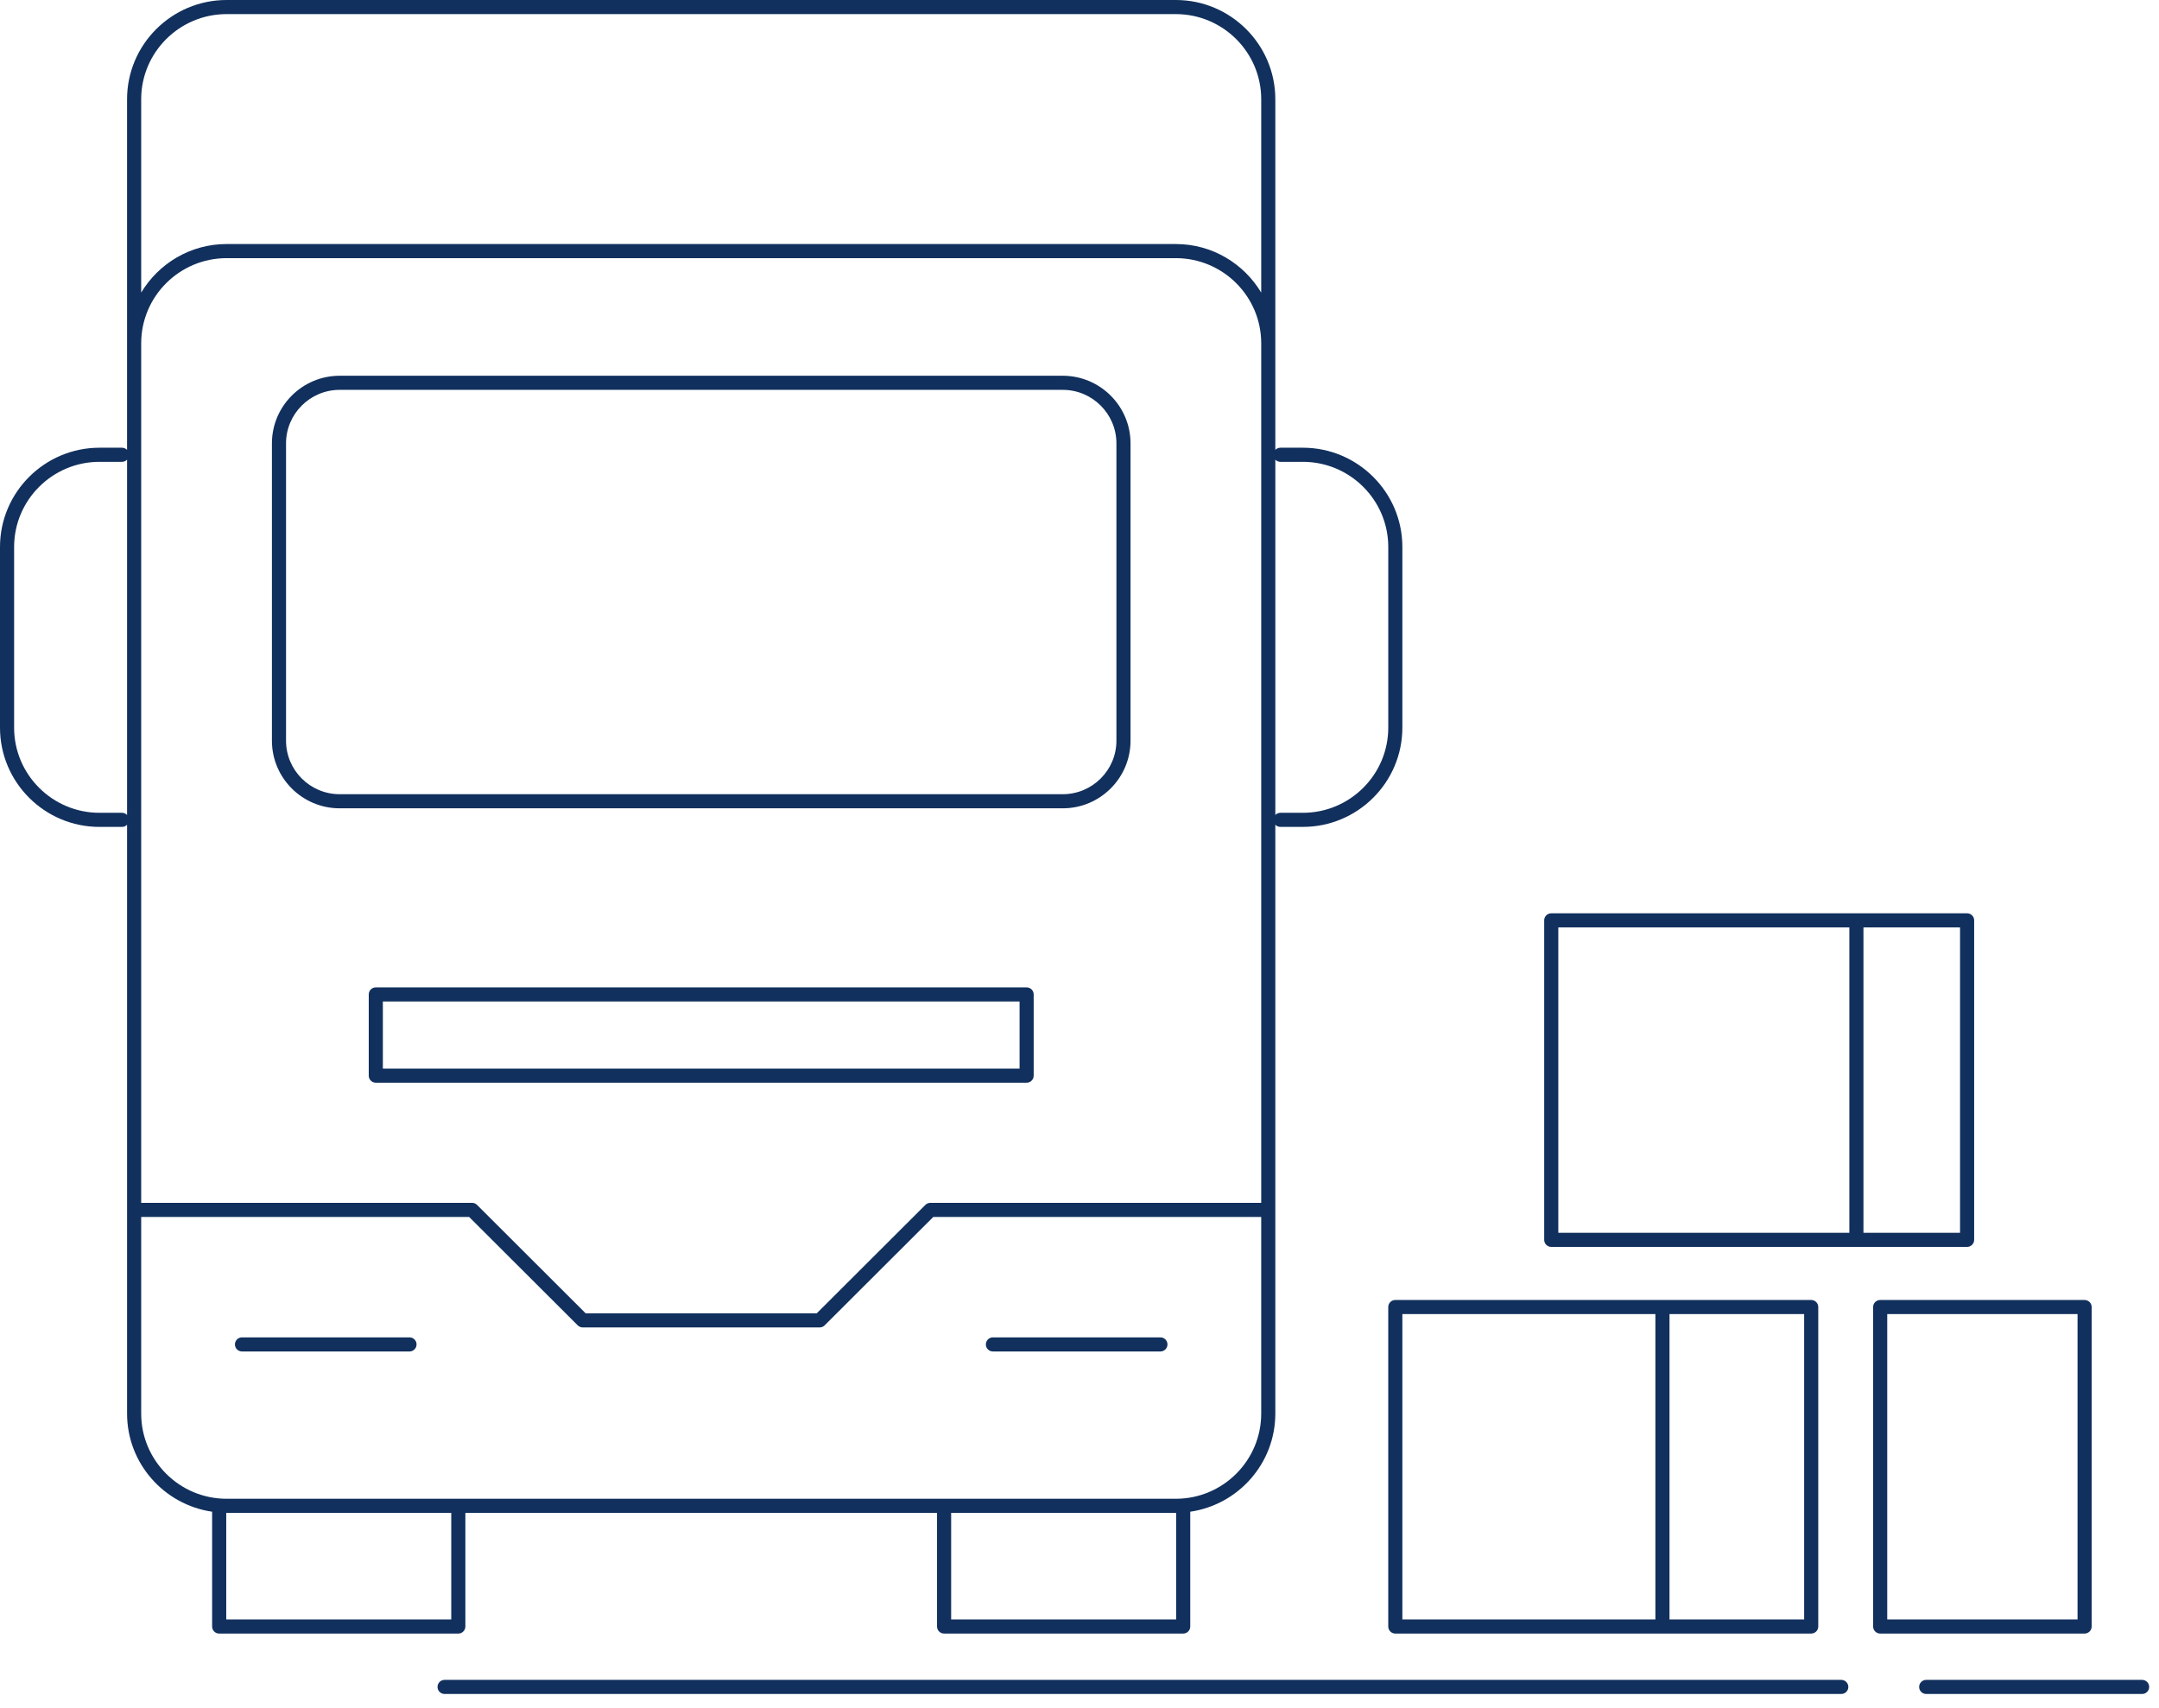
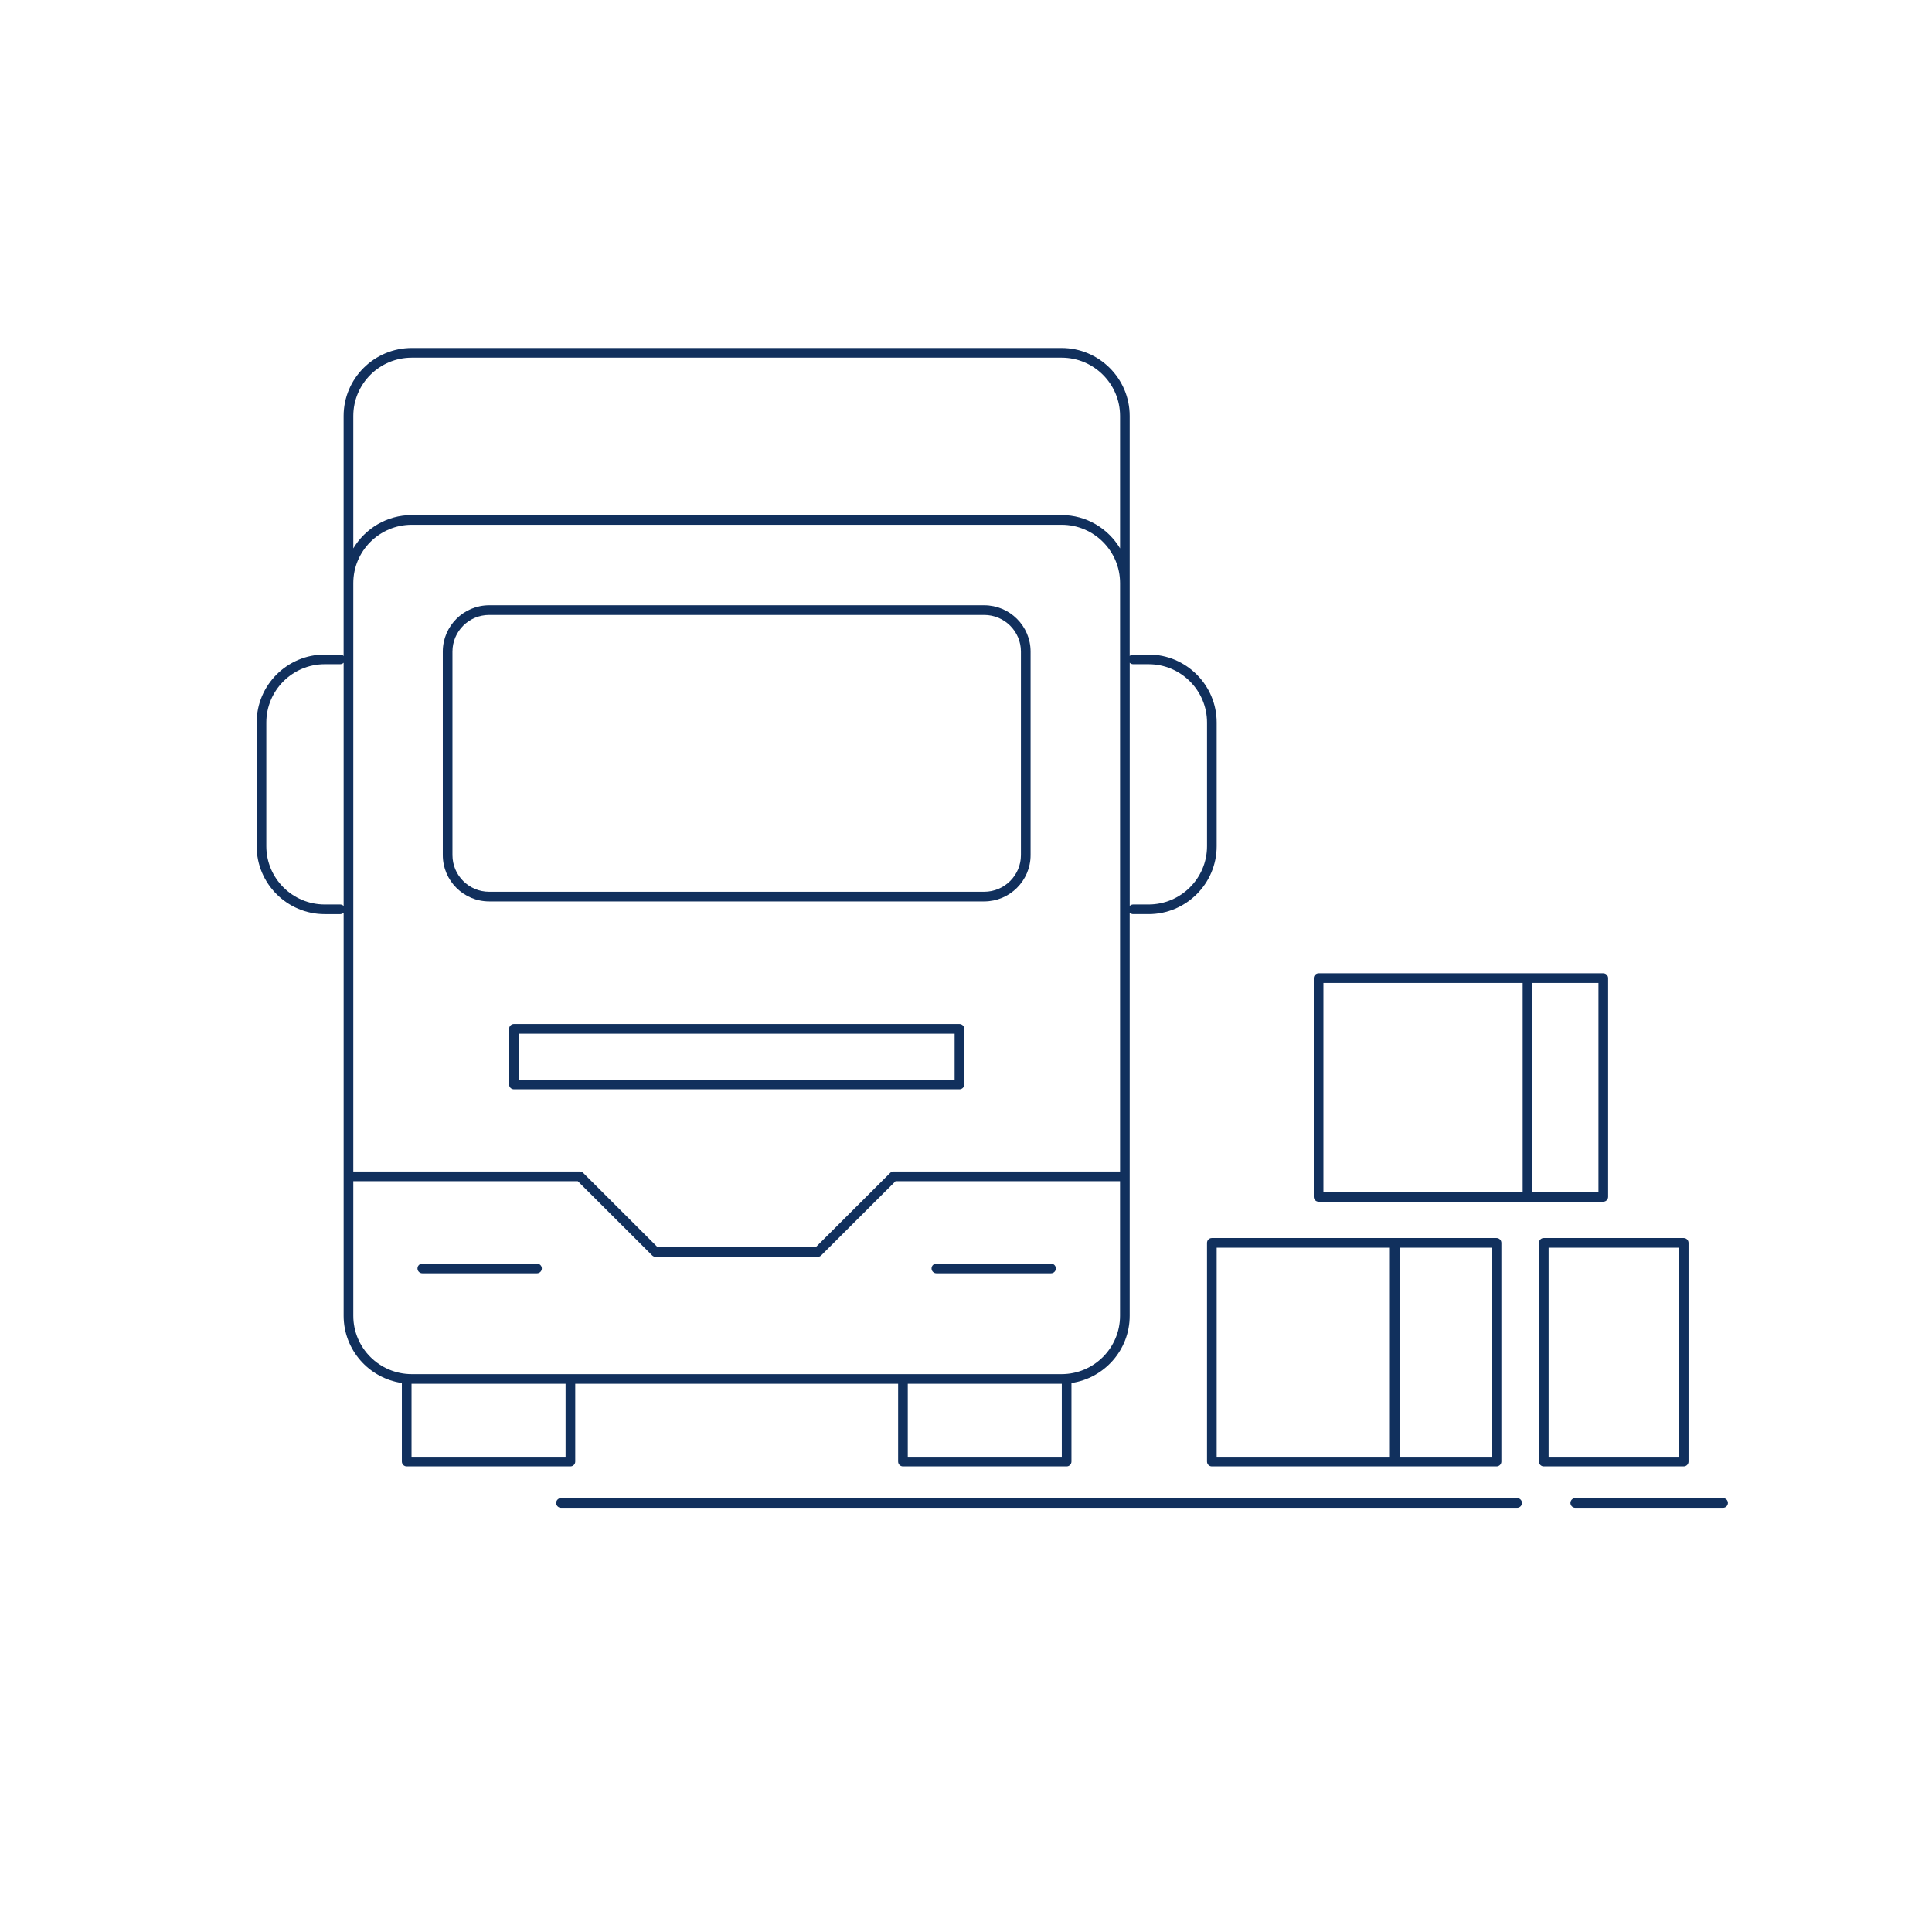
- <svg xmlns="http://www.w3.org/2000/svg" width="153" height="121" viewBox="0 0 153 121" fill="none">
-   <path d="M130.484 119.06H31.506C31.23 119.06 31.006 119.284 31.006 119.56C31.006 119.836 31.23 120.06 31.506 120.06H130.484C130.76 120.06 130.984 119.836 130.984 119.56C130.984 119.284 130.76 119.06 130.484 119.06Z" fill="#11305D" />
-   <path d="M151.804 119.06H136.502C136.226 119.06 136.002 119.284 136.002 119.56C136.002 119.836 136.226 120.06 136.502 120.06H151.804C152.08 120.06 152.304 119.836 152.304 119.56C152.304 119.284 152.08 119.06 151.804 119.06Z" fill="#11305D" />
-   <path d="M80.116 52.497V31.424C80.116 28.781 77.962 26.631 75.313 26.631H24.07C21.424 26.631 19.27 28.781 19.27 31.424V52.497C19.27 55.139 21.423 57.289 24.07 57.289H75.313C77.961 57.289 80.116 55.14 80.116 52.497ZM20.27 52.497V31.424C20.27 29.333 21.975 27.631 24.07 27.631H75.313C77.41 27.631 79.116 29.333 79.116 31.424V52.497C79.116 54.588 77.41 56.289 75.313 56.289H24.07C21.974 56.289 20.27 54.588 20.27 52.497Z" fill="#11305D" />
-   <path d="M17.149 95.785H29.02C29.296 95.785 29.52 95.561 29.52 95.285C29.52 95.009 29.296 94.785 29.02 94.785H17.149C16.873 94.785 16.649 95.009 16.649 95.285C16.649 95.561 16.872 95.785 17.149 95.785Z" fill="#11305D" />
-   <path d="M70.364 95.785H82.234C82.51 95.785 82.734 95.561 82.734 95.285C82.734 95.009 82.51 94.785 82.234 94.785H70.364C70.088 94.785 69.864 95.009 69.864 95.285C69.864 95.561 70.087 95.785 70.364 95.785Z" fill="#11305D" />
-   <path d="M73.253 76.237V70.48C73.253 70.204 73.029 69.98 72.753 69.98H26.632C26.356 69.98 26.132 70.204 26.132 70.48V76.237C26.132 76.513 26.356 76.737 26.632 76.737H72.753C73.03 76.737 73.253 76.513 73.253 76.237ZM72.253 75.737H27.132V70.98H72.253V75.737Z" fill="#11305D" />
-   <path d="M32.979 115.278V107.224H66.404V115.278C66.404 115.554 66.628 115.778 66.904 115.778H83.848C84.124 115.778 84.348 115.554 84.348 115.278V107.142C87.752 106.645 90.377 103.72 90.377 100.187V82.89V58.453C90.468 58.547 90.594 58.606 90.735 58.606H92.329C96.217 58.606 99.38 55.45 99.38 51.57V38.769C99.38 34.889 96.217 31.732 92.329 31.732H90.735C90.593 31.732 90.467 31.792 90.377 31.885V24.334V7.037C90.377 3.157 87.214 0 83.326 0H16.056C12.168 0 9.004 3.157 9.004 7.037V24.334V31.885C8.913 31.791 8.787 31.732 8.646 31.732H7.051C3.163 31.732 0 34.889 0 38.769V51.571C0 55.451 3.163 58.607 7.051 58.607H8.647C8.788 58.607 8.915 58.547 9.005 58.454V82.891V100.188C9.005 103.72 11.629 106.644 15.032 107.142V115.279C15.032 115.555 15.256 115.779 15.532 115.779H32.478C32.755 115.778 32.979 115.554 32.979 115.278ZM83.348 107.224V114.778H67.404V107.224H83.327H83.348ZM10.005 82.89V24.334C10.005 21.005 12.72 18.297 16.057 18.297H83.327C86.663 18.297 89.378 21.005 89.378 24.334V82.89V85.25H65.932C65.8 85.25 65.673 85.303 65.579 85.396L57.879 93.081H41.503L33.805 85.396C33.712 85.302 33.584 85.25 33.452 85.25H10.005V82.89ZM90.736 32.732H92.33C95.666 32.732 98.381 35.44 98.381 38.769V51.571C98.381 54.899 95.666 57.607 92.33 57.607H90.736C90.594 57.607 90.468 57.667 90.378 57.76V32.578C90.468 32.672 90.594 32.732 90.736 32.732ZM10.005 7.037C10.005 3.708 12.72 1 16.057 1H83.327C86.663 1 89.378 3.708 89.378 7.037V20.739C88.147 18.681 85.899 17.296 83.327 17.296H16.057C13.485 17.296 11.237 18.681 10.005 20.739V7.037ZM8.647 57.607H7.051C3.715 57.607 1 54.899 1 51.571V38.769C1 35.44 3.714 32.732 7.051 32.732H8.647C8.788 32.732 8.915 32.672 9.005 32.579V57.761C8.914 57.666 8.788 57.607 8.647 57.607ZM10.005 100.187V86.25H33.245L40.943 93.935C41.036 94.029 41.164 94.081 41.296 94.081H58.086C58.218 94.081 58.345 94.028 58.439 93.935L66.139 86.25H89.377V100.187C89.377 103.516 86.662 106.224 83.326 106.224H66.904H32.479H16.057C12.72 106.224 10.005 103.516 10.005 100.187ZM31.979 114.778H16.033V107.224H16.057H31.979V114.778Z" fill="#11305D" />
-   <path d="M98.88 92.136C98.604 92.136 98.38 92.36 98.38 92.636V115.278C98.38 115.554 98.604 115.778 98.88 115.778H128.353C128.629 115.778 128.853 115.554 128.853 115.278V92.636C128.853 92.36 128.629 92.136 128.353 92.136H98.88ZM99.38 93.136H117.311V114.778H99.38V93.136ZM127.853 114.778H118.311V93.136H127.853V114.778Z" fill="#11305D" />
-   <path d="M109.931 88.373H139.401C139.677 88.373 139.901 88.149 139.901 87.873V65.229C139.901 64.953 139.677 64.729 139.401 64.729H109.931C109.655 64.729 109.431 64.953 109.431 65.229V87.873C109.431 88.15 109.655 88.373 109.931 88.373ZM138.901 87.373H132.056V65.729H138.901V87.373ZM110.431 65.73H131.056V87.374H110.431V65.73Z" fill="#11305D" />
-   <path d="M148.228 115.278V92.636C148.228 92.36 148.004 92.136 147.728 92.136H133.241C132.965 92.136 132.741 92.36 132.741 92.636V115.278C132.741 115.554 132.965 115.778 133.241 115.778H147.728C148.004 115.778 148.228 115.554 148.228 115.278ZM147.228 114.778H133.741V93.136H147.228V114.778Z" fill="#11305D" />
+ <svg xmlns="http://www.w3.org/2000/svg" version="1.1" id="Layer_1" x="0px" y="0px" width="200px" height="200px" viewBox="0 0 200 200" enable-background="new 0 0 200 200" xml:space="preserve">
+   <g>
+     <path fill="#11305D" d="M157.053,155.086H58.075c-0.276,0-0.5,0.225-0.5,0.5s0.224,0.5,0.5,0.5h98.978c0.276,0,0.5-0.225,0.5-0.5   S157.329,155.086,157.053,155.086z" />
+     <path fill="#11305D" d="M178.373,155.086H163.07c-0.275,0-0.5,0.225-0.5,0.5s0.225,0.5,0.5,0.5h15.303c0.275,0,0.5-0.225,0.5-0.5   S178.648,155.086,178.373,155.086z" />
+     <path fill="#11305D" d="M106.686,88.523V67.45c0-2.643-2.154-4.793-4.804-4.793H50.639c-2.646,0-4.8,2.15-4.8,4.793v21.073   c0,2.642,2.153,4.792,4.8,4.792h51.243C104.529,93.315,106.686,91.166,106.686,88.523z M46.839,88.523V67.45   c0-2.091,1.705-3.793,3.8-3.793h51.243c2.097,0,3.804,1.702,3.804,3.793v21.073c0,2.091-1.707,3.792-3.804,3.792H50.639   C48.543,92.315,46.839,90.614,46.839,88.523z" />
+     <path fill="#11305D" d="M43.718,131.811h11.871c0.276,0,0.5-0.224,0.5-0.5c0-0.275-0.224-0.5-0.5-0.5H43.718   c-0.276,0-0.5,0.225-0.5,0.5C43.218,131.587,43.441,131.811,43.718,131.811z" />
+     <path fill="#11305D" d="M96.933,131.811h11.87c0.276,0,0.5-0.224,0.5-0.5c0-0.275-0.224-0.5-0.5-0.5h-11.87   c-0.276,0-0.5,0.225-0.5,0.5C96.433,131.587,96.656,131.811,96.933,131.811z" />
+     <path fill="#11305D" d="M99.822,112.264v-5.758c0-0.275-0.224-0.5-0.5-0.5H53.201c-0.276,0-0.5,0.225-0.5,0.5v5.758   c0,0.275,0.224,0.5,0.5,0.5h46.121C99.599,112.764,99.822,112.539,99.822,112.264z M98.822,111.764H53.701v-4.758h45.121V111.764z" />
+     <path fill="#11305D" d="M59.548,151.305v-8.055h33.425v8.055c0,0.275,0.224,0.5,0.5,0.5h16.944c0.276,0,0.5-0.225,0.5-0.5v-8.137   c3.403-0.497,6.028-3.422,6.028-6.955v-17.297V94.479c0.092,0.094,0.218,0.153,0.359,0.153h1.594c3.888,0,7.051-3.156,7.051-7.036   V74.795c0-3.88-3.163-7.037-7.051-7.037h-1.594c-0.143,0-0.269,0.06-0.359,0.153V60.36V43.063c0-3.88-3.162-7.037-7.051-7.037   h-67.27c-3.888,0-7.052,3.157-7.052,7.037V60.36v7.551c-0.091-0.094-0.217-0.153-0.358-0.153H33.62   c-3.888,0-7.051,3.157-7.051,7.037v12.802c0,3.88,3.163,7.036,7.051,7.036h1.596c0.141,0,0.268-0.06,0.358-0.153v24.437v17.297   c0,3.532,2.624,6.456,6.027,6.954v8.137c0,0.276,0.224,0.5,0.5,0.5h16.946C59.324,151.805,59.548,151.58,59.548,151.305z    M109.917,143.25v7.555H93.973v-7.555h15.923H109.917z M36.574,118.916V60.36c0-3.329,2.715-6.037,6.052-6.037h67.271   c3.336,0,6.051,2.708,6.051,6.037v58.556v2.359H92.501c-0.132,0-0.259,0.054-0.353,0.146l-7.7,7.686H68.072l-7.698-7.686   c-0.093-0.094-0.221-0.146-0.353-0.146H36.574V118.916z M117.305,68.758h1.594c3.336,0,6.052,2.708,6.052,6.037v12.802   c0,3.328-2.716,6.036-6.052,6.036h-1.594c-0.142,0-0.268,0.06-0.357,0.153V68.604C117.037,68.698,117.163,68.758,117.305,68.758z    M36.574,43.063c0-3.329,2.715-6.037,6.052-6.037h67.271c3.336,0,6.051,2.708,6.051,6.037v13.702   c-1.231-2.058-3.479-3.443-6.051-3.443H42.626c-2.572,0-4.82,1.385-6.052,3.443V43.063z M35.216,93.633H33.62   c-3.336,0-6.051-2.708-6.051-6.036V74.795c0-3.329,2.714-6.037,6.051-6.037h1.596c0.141,0,0.268-0.06,0.358-0.153v25.182   C35.483,93.692,35.357,93.633,35.216,93.633z M36.574,136.213v-13.938h23.24l7.698,7.686c0.093,0.094,0.221,0.146,0.353,0.146   h16.79c0.132,0,0.259-0.053,0.353-0.146l7.7-7.686h23.237v13.938c0,3.329-2.715,6.037-6.051,6.037H93.473H59.048H42.626   C39.289,142.25,36.574,139.542,36.574,136.213z M58.548,150.805H42.602v-7.555h0.024h15.922V150.805z" />
+     <path fill="#11305D" d="M125.449,128.162c-0.276,0-0.5,0.224-0.5,0.5v22.643c0,0.275,0.224,0.5,0.5,0.5h29.473   c0.275,0,0.5-0.225,0.5-0.5v-22.643c0-0.276-0.225-0.5-0.5-0.5H125.449z M125.949,129.162h17.931v21.643h-17.931V129.162z    M154.422,150.805h-9.542v-21.643h9.542V150.805z" />
+     <path fill="#11305D" d="M136.5,124.398h29.471c0.275,0,0.5-0.224,0.5-0.5v-22.644c0-0.276-0.225-0.5-0.5-0.5H136.5   c-0.275,0-0.5,0.224-0.5,0.5v22.644C136,124.176,136.225,124.398,136.5,124.398z M165.471,123.398h-6.846v-21.644h6.846V123.398z    M137,101.756h20.625V123.4H137V101.756z" />
+     <path fill="#11305D" d="M174.797,151.305v-22.643c0-0.276-0.225-0.5-0.5-0.5h-14.486c-0.276,0-0.5,0.224-0.5,0.5v22.643   c0,0.275,0.224,0.5,0.5,0.5h14.486C174.572,151.805,174.797,151.58,174.797,151.305z M173.797,150.805h-13.486v-21.643h13.486   V150.805z" />
+   </g>
</svg>
